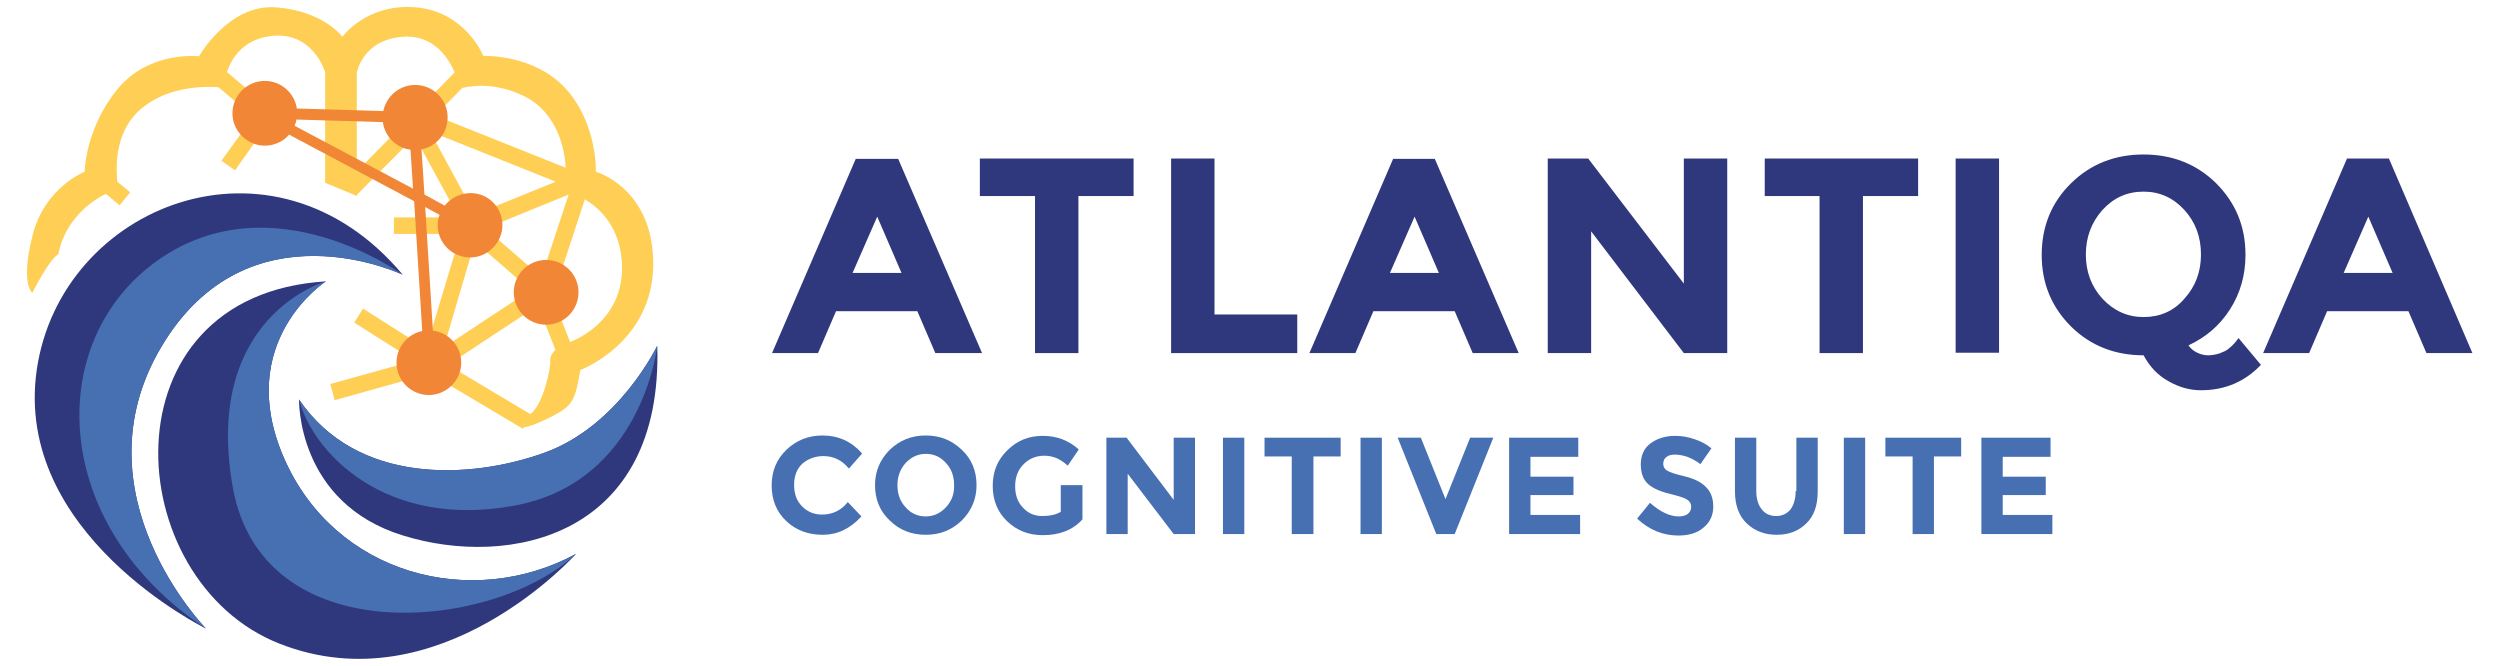
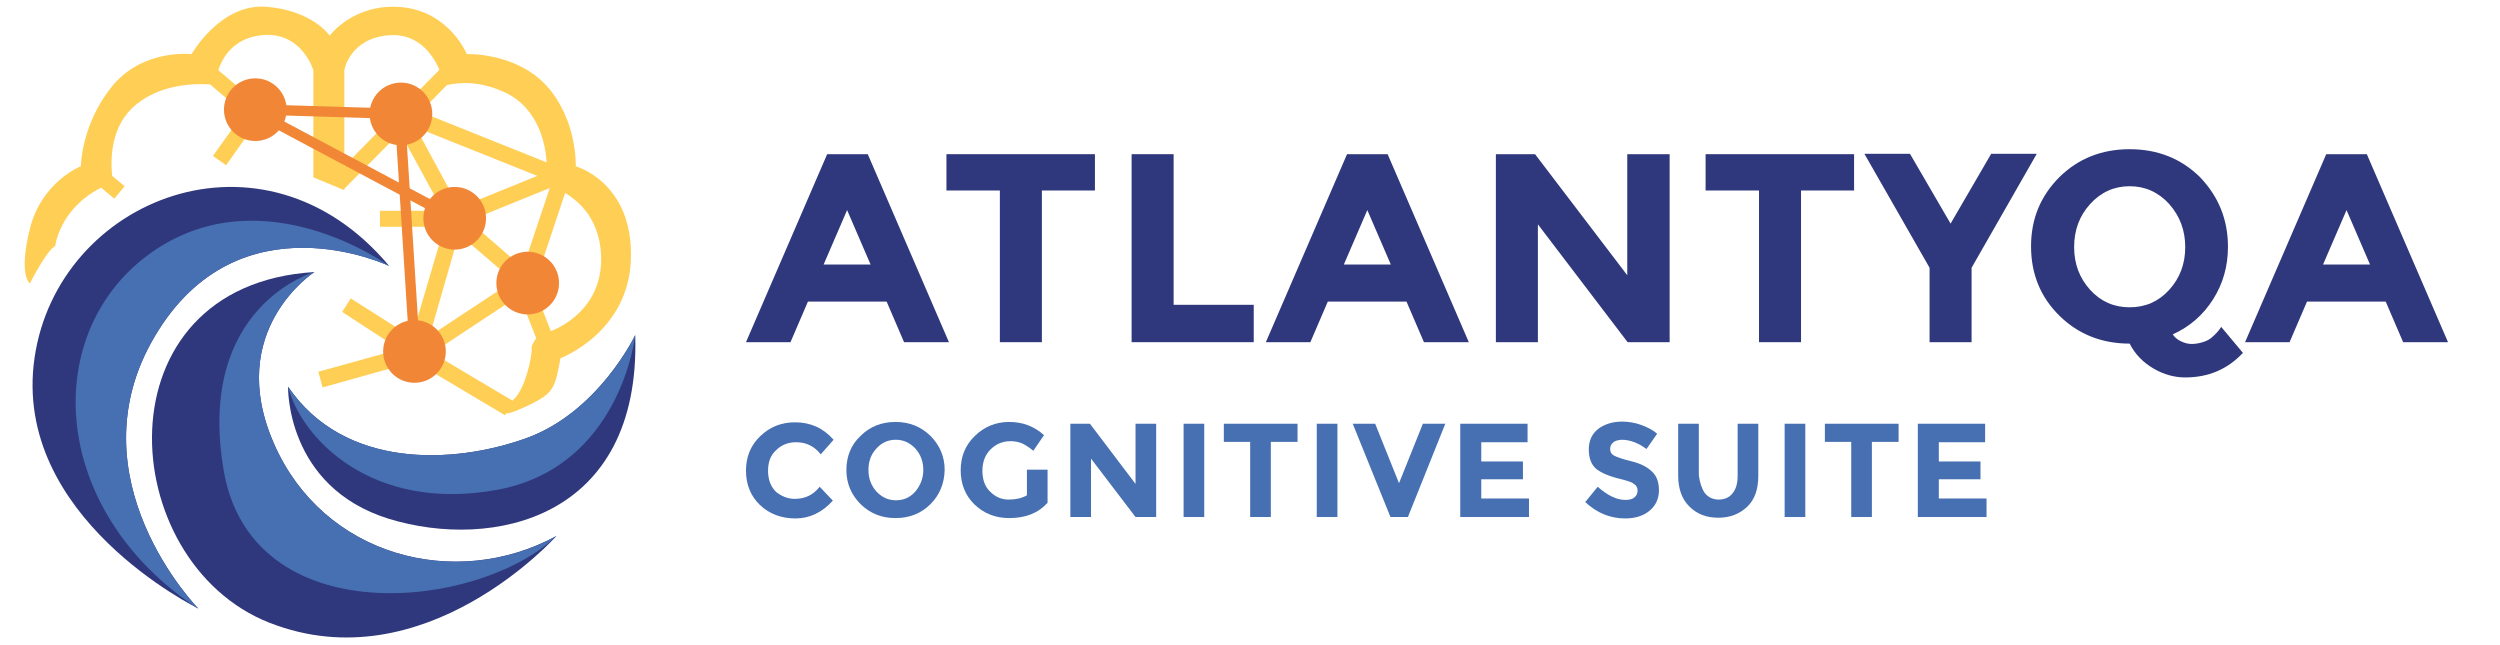
- <svg xmlns="http://www.w3.org/2000/svg" version="1.1" id="Capa_1" x="0px" y="0px" viewBox="0 0 679.7 181" style="enable-background:new 0 0 679.7 181;" xml:space="preserve">
+ <svg xmlns="http://www.w3.org/2000/svg" version="1.1" id="Capa_1" x="0px" y="0px" viewBox="0 0 702.1 181" style="enable-background:new 0 0 702.1 181;" xml:space="preserve">
  <style type="text/css">
- 	.st0{fill:#FFCE55;}
- 	.st1{fill:#F18636;}
- 	.st2{fill:#2F387C;}
- 	.st3{fill:#4770B2;}
+ 	.st0{fill:#2F387C;}
+ 	.st1{fill:#FFCE55;}
+ 	.st2{fill:#4770B2;}
+ 	.st3{fill:#F18636;}
</style>
  <g>
-     <path class="st0" d="M162,46.7c0,0,0.5-12.9-8.1-22.5c-8.7-9.6-22.5-9-22.5-9s-4.7-11.9-18.2-13.2c-13.5-1.2-20.1,8-20.1,8   S88,3,75.1,2s-21,13.3-21,13.3s-13.6-1.6-22.2,9C23.2,34.9,23,46.7,23,46.7s-11,4.3-14.2,17.5c-3.3,13.2,0,15.4,0,15.4   s4.6-9.2,7.1-10.5c0,0,1.2-10.5,12.9-16.4l3.7,3.1l2.9-3.5l-3.5-2.9c-0.5-5-0.4-14.3,6.8-20.1c6.8-5.5,15.6-5.9,20.7-5.6l5.4,4.6   c-0.3,0.8-0.5,1.8-0.5,2.7c0,1.8,0.6,3.4,1.6,4.8l-5.7,7.9l3.7,2.6l5.6-7.9c0.9,0.3,1.8,0.5,2.8,0.5c4.4,0,8-3.6,8-8   c0-4.4-3.6-8-8-8c-1.8,0-3.5,0.6-4.8,1.6l-5.8-4.9c1.1-3.3,4.1-8.9,12-9.8c11.4-1.4,14.7,9.8,14.7,9.8v30.1l8.7,3.6v-0.4l13.2-13.3   c0.9,0.4,1.9,0.6,2.9,0.6c0.4,0,0.8,0,1.2-0.1l8.4,15.4c-1,1-1.8,2.2-2.2,3.6h-13.5v4.5h13.5c0.5,1.8,1.7,3.4,3.3,4.4L117,90.9   c-0.1,0-0.2,0-0.2,0c-1.8,0-3.4,0.6-4.7,1.5l-13.4-8.5l-2.4,3.8l13.1,8.3c-0.3,0.9-0.5,1.8-0.5,2.8c0,0.1,0,0.2,0,0.3l-19.1,5.3   l1.2,4.4l19.3-5.4c1.4,2.1,3.8,3.4,6.5,3.4c2.1,0,4-0.8,5.4-2.1l20,11.9l0.4-0.6l0,0.1c0,0,1,0.3,7.1-2.7c6.1-3.1,6.6-4.4,8.1-12.8   c0,0,19.5-7.3,19.8-28.4C177.8,51.1,162,46.7,162,46.7z M154.6,52.9l-6.2,18.8c-1.5,0-2.8,0.4-4,1.2l-9.1-7.9   c0.5-1.1,0.8-2.2,0.8-3.5c0-0.3,0-0.7-0.1-1L154.6,52.9z M142.2,26c9.7,4.6,11.4,15.3,11.6,19.6L121,32.5c0-0.1,0-0.1,0-0.2   c0-1.1-0.2-2.1-0.6-3l5.3-5.4C129.6,23,135.4,22.8,142.2,26z M113.1,24.3c-4.4,0-8,3.6-8,8c0,1.7,0.6,3.3,1.5,4.6L97,46.6V19.8   c0,0,1.5-9,12.5-9.8c9-0.7,12.9,6.8,14.1,9.7l-6,6.1C116.3,24.8,114.7,24.3,113.1,24.3z M118.3,38.3c0.5-0.4,0.9-0.9,1.3-1.5   l31.5,12.6l-17,6.9c-1.5-1.7-3.7-2.8-6.1-2.8c-0.5,0-0.9,0-1.4,0.1L118.3,38.3z M121.3,92.3l6.7-22.8c1.5,0,2.9-0.4,4.1-1.2   l9.1,7.9c-0.5,1.1-0.8,2.2-0.8,3.5c0,0.5,0.1,1.1,0.2,1.6l-18.2,12C122.1,92.9,121.7,92.5,121.3,92.3z M149.6,98   c0.2,1.7-1.7,11.7-5.4,14.6l-19.6-11.7c0.2-0.6,0.3-1.3,0.3-2c0-0.6-0.1-1.1-0.2-1.6l18.2-12c1.3,1.4,3.2,2.2,5.2,2.4l2.9,7.4   C150.2,95.9,149.5,97,149.6,98z M155,93l-2.5-6.4c2.4-1.4,4.1-4,4.1-7c0-2.9-1.5-5.4-3.7-6.8l6.1-18.6c4.4,2.6,9.5,7.7,10.1,17.3   C169.8,85.8,158.7,91.5,155,93z" />
    <g>
-       <ellipse transform="matrix(0.7071 -0.7071 0.7071 0.7071 -12.7366 128.2684)" class="st1" cx="148.5" cy="79.5" rx="8.8" ry="8.8" />
-       <path class="st1" d="M127.9,52.5c-2.8,0-5.4,1.4-7,3.4l-5.5-3l-0.8-12.3c4.1-0.8,7.1-4.4,7.1-8.7c0-4.9-4-8.8-8.8-8.8    c-4.3,0-7.8,3-8.7,7.1l-23.5-0.7C80.1,25.3,76.4,22,72,22c-4.9,0-8.8,4-8.8,8.8s4,8.8,8.8,8.8c2.6,0,5-1.1,6.6-3l34,18.1l2.2,35.3    c-4,0.8-7,4.4-7,8.6c0,4.9,4,8.8,8.8,8.8s8.8-4,8.8-8.8c0-4.5-3.4-8.2-7.7-8.7l-2.1-33.6l3.9,2.1c-0.3,0.9-0.5,1.8-0.5,2.8    c0,4.9,4,8.8,8.8,8.8s8.8-4,8.8-8.8S132.8,52.5,127.9,52.5z M80.1,34.2c0.2-0.5,0.4-1.1,0.5-1.7l23.5,0.7c0.5,3.9,3.6,7,7.5,7.5    l0.7,10.6L80.1,34.2z" />
+       <path class="st0" d="M43.5,94.4c23.6-39.9,65.8-19.7,65.8-19.7C74,32.5,16.2,55.7,9.7,100.5c-6.5,44.8,46,70.4,46,70.4    S19.8,134.3,43.5,94.4z" />
+       <path class="st0" d="M76.9,124.5C63,92.7,88.3,76.4,88.3,76.4c-61.1,3.7-56.2,81.4-12.6,98.5s80.6-24.4,80.6-24.4    C127.8,166,90.7,156.2,76.9,124.5z" />
+       <path class="st0" d="M178.4,94.1c0,0-10.3,21.7-30.7,29c-20.4,7.3-51,8.7-66.8-14.5c0,0-0.7,28.1,28.3,37.1    C138.2,154.6,180,145.9,178.4,94.1z" />
    </g>
+     <path class="st1" d="M161.7,46.7c0,0,0.5-12.9-8.1-22.5c-8.7-9.6-22.5-9-22.5-9s-4.8-11.9-18.3-13.2c-13.5-1.2-20.2,8-20.2,8   s-4.9-7.1-17.8-8.1s-21,13.3-21,13.3s-13.6-1.6-22.3,9c-8.7,10.7-8.8,22.5-8.8,22.5s-11,4.3-14.3,17.5s0,15.4,0,15.4   s4.6-9.2,7.1-10.5c0,0,1.2-10.5,12.9-16.4l3.7,3.1l2.9-3.5l-3.5-2.9c-0.5-5-0.4-14.3,6.8-20.1c6.8-5.5,15.6-5.9,20.7-5.6l5.4,4.6   c-0.3,0.8-0.5,1.8-0.5,2.7c0,1.8,0.6,3.4,1.6,4.8l-5.7,8l3.7,2.6l5.6-7.9c0.9,0.3,1.8,0.5,2.8,0.5c4.4,0,8-3.6,8-8c0-4.4-3.6-8-8-8   c-1.8,0-3.5,0.6-4.8,1.6l-5.8-4.9c1.1-3.3,4.1-8.9,12-9.8C84.7,8.6,88,19.7,88,19.7v30.1l8.7,3.6V53l13.2-13.3   c0.9,0.4,1.9,0.6,2.9,0.6c0.4,0,0.8,0,1.2-0.1l8.4,15.4c-1,1-1.8,2.2-2.2,3.6h-13.5v4.5h13.5c0.5,1.8,1.7,3.4,3.3,4.4l-6.7,22.7   c-0.1,0-0.2,0-0.2,0c-1.8,0-3.4,0.6-4.7,1.5l-13.4-8.5l-2.4,3.8L109,96c-0.3,0.9-0.5,1.8-0.5,2.8c0,0.1,0,0.2,0,0.3l-19.1,5.3   l1.2,4.4l19.3-5.4c1.4,2.1,3.8,3.4,6.5,3.4c2.1,0,4-0.8,5.4-2.1l20,11.9l0.4-0.6l0,0.1c0,0,1,0.3,7.1-2.7c6.1-3.1,6.6-4.4,8.1-12.8   c0,0,19.5-7.3,19.8-28.4C177.6,51.1,161.7,46.7,161.7,46.7z M148.1,71.6c-1.5,0-2.9,0.4-4,1.2l-9.1-7.9c0.5-1.1,0.8-2.2,0.8-3.5   c0-0.3,0-0.7-0.1-1l18.7-7.6L148.1,71.6z M96.7,19.7c0,0,1.5-9,12.6-9.8c9-0.7,12.9,6.9,14.1,9.7l-6,6.1c-1.3-0.9-2.9-1.4-4.6-1.4   c-4.4,0-8,3.6-8,8c0,1.7,0.6,3.3,1.5,4.6l-9.6,9.7V19.7z M125.5,23.9c3.9-0.9,9.6-1.1,16.4,2.1c9.7,4.6,11.4,15.3,11.6,19.6   l-32.7-13.1c0-0.1,0-0.1,0-0.2c0-1.1-0.2-2.1-0.6-3L125.5,23.9z M118.1,38.3c0.5-0.4,0.9-0.9,1.3-1.5l31.5,12.6l-17,6.9   c-1.5-1.7-3.7-2.8-6.1-2.8c-0.5,0-0.9,0-1.4,0.1L118.1,38.3z M127.8,69.5c1.5,0,2.9-0.4,4.1-1.2l9.2,7.9c-0.5,1.1-0.8,2.2-0.8,3.5   c0,0.5,0.1,1.1,0.2,1.6l-18.2,12c-0.3-0.3-0.7-0.7-1.1-0.9L127.8,69.5z M149.3,97.9c0.2,1.7-1.7,11.7-5.4,14.6l-19.7-11.7   c0.2-0.6,0.3-1.3,0.3-2c0-0.6-0.1-1.1-0.2-1.6l18.2-12c1.3,1.4,3.2,2.2,5.2,2.4l2.9,7.4C150,95.9,149.2,97,149.3,97.9z M154.7,93   l-2.5-6.4c2.4-1.4,4.1-4,4.1-7c0-2.9-1.5-5.4-3.8-6.8l6.2-18.6c4.4,2.6,9.6,7.7,10.1,17.3C169.5,85.8,158.5,91.5,154.7,93z" />
    <g>
-       <path class="st2" d="M43.8,94.4c23.6-39.9,65.7-19.7,65.7-19.7c-35.2-42.1-93-18.9-99.5,25.8s46,70.4,46,70.4    S20.2,134.3,43.8,94.4z" />
-       <path class="st2" d="M77.2,124.5c-13.8-31.7,11.4-48,11.4-48c-61,3.7-56.2,81.4-12.6,98.5c43.5,17.1,80.6-24.4,80.6-24.4    C128.1,166,91,156.2,77.2,124.5z" />
-       <path class="st2" d="M148,123.1c-20.3,7.3-51,8.7-66.7-14.5c0,0-0.7,28.1,28.3,37c29,9,70.7,0.3,69.1-51.6    C178.6,94.1,168.3,115.8,148,123.1z" />
-       <path class="st2" d="M232.7,43.1L209.9,96h12.5l4.9-11.4h22.1l4.9,11.4H267l-22.8-52.8H232.7z M231.8,74.2l6.7-15.3l6.6,15.3    H231.8z" />
-       <polygon class="st2" points="266.4,53.3 281.4,53.3 281.4,96 293.2,96 293.2,53.3 308.2,53.3 308.2,43.1 266.4,43.1   " />
-       <polygon class="st2" points="330.2,43.1 318.4,43.1 318.4,96 352.7,96 352.7,85.5 330.2,85.5   " />
-       <path class="st2" d="M378.8,43.1L356,96h12.5l4.9-11.4h22.1l4.9,11.4h12.5l-22.8-52.8H378.8z M377.9,74.2l6.7-15.3l6.6,15.3H377.9    z" />
-       <polygon class="st2" points="457.8,77.1 431.8,43.1 420.8,43.1 420.8,96 432.6,96 432.6,62.9 457.8,96 469.6,96 469.6,43.1     457.8,43.1   " />
-       <polygon class="st2" points="479.8,53.3 494.7,53.3 494.7,96 506.5,96 506.5,53.3 521.5,53.3 521.5,43.1 479.8,43.1   " />
-       <rect x="531.7" y="43.1" class="st2" width="11.8" height="52.8" />
-       <path class="st2" d="M605.8,94.9c-0.6,0.5-1.4,0.8-2.4,1.2c-1,0.3-2,0.5-3.1,0.5c-1.1,0-2.1-0.3-3.1-0.8c-1-0.5-1.7-1.2-2.2-1.9    c4.7-2.2,8.5-5.4,11.3-9.8c2.8-4.4,4.2-9.3,4.2-14.8c0-7.8-2.7-14.2-8-19.5c-5.3-5.2-11.9-7.8-19.7-7.8c-7.8,0-14.4,2.6-19.7,7.8    c-5.3,5.2-8,11.7-8,19.5c0,7.8,2.7,14.2,8,19.5c5.3,5.2,11.9,7.8,19.7,7.8c1.6,3,3.8,5.4,6.7,7c2.9,1.7,5.9,2.5,8.9,2.5    c6.5,0,11.9-2.3,16.3-6.9l-6.1-7.3C608,92.8,607.1,93.9,605.8,94.9z M582.8,86.2c-4.4,0-8.1-1.7-11.2-5c-3-3.3-4.5-7.3-4.5-12    c0-4.7,1.5-8.7,4.5-12.1c3-3.3,6.7-5,11.2-5c4.4,0,8.1,1.7,11.1,5c3,3.3,4.5,7.3,4.5,12.1c0,4.7-1.5,8.7-4.5,12    C591,84.6,587.2,86.2,582.8,86.2z" />
-       <path class="st2" d="M649.5,43.1h-11.4L615.3,96h12.5l4.9-11.4h22.1l4.9,11.4h12.5L649.5,43.1z M637.2,74.2l6.7-15.3l6.6,15.3    H637.2z" />
+       <path class="st2" d="M223.2,140.1c2.9,0,5.2-1.1,7-3.4l3.7,3.9c-3,3.3-6.5,5-10.5,5c-4,0-7.4-1.3-10-3.8c-2.6-2.5-3.9-5.8-3.9-9.6    c0-3.9,1.3-7.1,4-9.7c2.7-2.6,5.9-3.9,9.8-3.9c4.3,0,7.9,1.6,10.8,4.9l-3.6,4.1c-1.8-2.3-4.1-3.4-6.9-3.4c-2.2,0-4.1,0.7-5.6,2.2    c-1.6,1.4-2.3,3.4-2.3,5.8c0,2.4,0.7,4.4,2.2,5.9C219.4,139.3,221.1,140.1,223.2,140.1z" />
+       <path class="st2" d="M261.3,141.6c-2.6,2.6-5.9,3.9-9.8,3.9c-3.9,0-7.1-1.3-9.8-3.9c-2.6-2.6-4-5.8-4-9.6c0-3.8,1.3-7.1,4-9.6    c2.6-2.6,5.9-3.9,9.8-3.9c3.9,0,7.1,1.3,9.8,3.9c2.6,2.6,4,5.8,4,9.6C265.2,135.8,263.9,139,261.3,141.6z M259.3,132    c0-2.3-0.7-4.3-2.2-6c-1.5-1.6-3.3-2.5-5.5-2.5c-2.2,0-4,0.8-5.5,2.5c-1.5,1.6-2.2,3.6-2.2,6c0,2.3,0.7,4.3,2.2,6    c1.5,1.6,3.3,2.5,5.5,2.5c2.2,0,4-0.8,5.5-2.5C258.5,136.3,259.3,134.3,259.3,132z" />
+       <path class="st2" d="M288.3,131.9h5.9v9.3c-2.6,2.9-6.2,4.3-10.8,4.3c-3.8,0-7.1-1.3-9.7-3.8c-2.6-2.5-3.9-5.8-3.9-9.6    c0-3.9,1.3-7.1,4-9.7c2.7-2.6,5.9-3.9,9.6-3.9c3.8,0,7,1.2,9.8,3.7l-3,4.4c-1.2-1-2.3-1.7-3.2-2.1c-1-0.4-2.1-0.6-3.2-0.6    c-2.2,0-4.1,0.8-5.6,2.3c-1.5,1.5-2.3,3.5-2.3,6c0,2.5,0.7,4.5,2.2,5.9c1.5,1.5,3.2,2.2,5.2,2.2c2,0,3.7-0.4,5.1-1.2V131.9z" />
+       <path class="st2" d="M318.9,119h5.8v26.2h-5.8l-12.5-16.4v16.4h-5.8V119h5.5l12.8,16.9V119z" />
+       <path class="st2" d="M332.4,119h5.8v26.2h-5.8V119z" />
+       <path class="st2" d="M356.9,124.1v21.1h-5.8v-21.1h-7.4V119h20.7v5.1H356.9z" />
+       <path class="st2" d="M369.8,119h5.8v26.2h-5.8V119z" />
+       <path class="st2" d="M392.9,135.7l6.7-16.7h6.3l-10.5,26.2h-4.9L379.9,119h6.3L392.9,135.7z" />
+       <path class="st2" d="M429,119v5.2h-13v5.4h11.7v5H416v5.4h13.4v5.2h-19.3V119H429z" />
+       <path class="st2" d="M453,124.3c-0.6,0.5-0.8,1.1-0.8,1.8c0,0.8,0.3,1.4,1,1.8c0.7,0.4,2.3,1,4.8,1.6c2.5,0.6,4.4,1.5,5.8,2.8    c1.4,1.2,2.1,3,2.1,5.4c0,2.3-0.9,4.3-2.6,5.7c-1.8,1.5-4.1,2.2-6.9,2.2c-4.1,0-7.9-1.5-11.2-4.6l3.5-4.3c2.8,2.5,5.4,3.7,7.8,3.7    c1.1,0,1.9-0.2,2.5-0.7c0.6-0.5,0.9-1.1,0.9-1.9s-0.3-1.4-1-1.9c-0.6-0.5-1.9-0.9-3.9-1.4c-3-0.7-5.3-1.7-6.7-2.8    c-1.4-1.2-2.1-3-2.1-5.5c0-2.5,0.9-4.4,2.7-5.8c1.8-1.3,4-2,6.7-2c1.7,0,3.5,0.3,5.2,0.9c1.7,0.6,3.3,1.4,4.6,2.5l-3,4.3    c-2.3-1.7-4.6-2.6-7-2.6C454.3,123.6,453.5,123.8,453,124.3z" />
+       <path class="st2" d="M478.8,138.5c1,1.2,2.3,1.8,3.9,1.8c1.6,0,3-0.6,3.9-1.8c1-1.2,1.4-2.9,1.4-5V119h5.8v14.6    c0,3.8-1,6.7-3.1,8.7c-2.1,2-4.8,3.1-8.1,3.1c-3.3,0-6-1-8.1-3.1c-2.1-2-3.2-5-3.2-8.7V119h5.8v14.5    C477.4,135.6,477.9,137.2,478.8,138.5z" />
+       <path class="st2" d="M501.2,119h5.8v26.2h-5.8V119z" />
+       <path class="st2" d="M525.7,124.1v21.1h-5.8v-21.1h-7.4V119h20.7v5.1H525.7z" />
+       <path class="st2" d="M557.5,119v5.2h-13v5.4h11.7v5h-11.7v5.4h13.4v5.2h-19.3V119H557.5z" />
    </g>
+     <circle class="st3" cx="116.4" cy="98.7" r="8.8" />
+     <circle class="st3" cx="148.2" cy="79.5" r="8.8" />
+     <circle class="st3" cx="127.7" cy="61.3" r="8.8" />
+     <circle class="st3" cx="112.6" cy="32" r="8.8" />
+     <circle class="st3" cx="71.7" cy="30.8" r="8.8" />
+     <rect x="91" y="11.2" transform="matrix(3.033357e-02 -0.9995 0.9995 3.033357e-02 58.2782 122.8271)" class="st3" width="2.9" height="40.4" />
+     <rect x="100" y="17.6" transform="matrix(0.4699 -0.8827 0.8827 0.4699 12.0144 114.6004)" class="st3" width="2.9" height="59.4" />
+     <rect x="113" y="36.7" transform="matrix(0.998 -6.307270e-02 6.307270e-02 0.998 -3.9574 7.3534)" class="st3" width="2.9" height="59.3" />
+     <path class="st0" d="M109.2,74.6" />
+     <path class="st2" d="M43.5,94.4c23.6-39.9,65.8-19.7,65.8-19.7s-35.3-25.8-66.6-3.9s-29.5,72.2,13,100.2   C55.7,170.9,19.8,134.3,43.5,94.4z" />
+     <path class="st2" d="M76.9,124.5C63,92.7,88.3,76.4,88.3,76.4S55,85.8,62.8,132c7.8,46.1,71.5,39.4,93.4,18.6   C127.8,166,90.7,156.2,76.9,124.5z" />
+     <path class="st2" d="M139.4,137.6c35-6.3,39-43.5,39-43.5s-10.3,21.7-30.7,29c-20.4,7.3-51,8.7-66.8-14.5   C84.6,123.1,104.4,143.9,139.4,137.6z" />
    <g>
-       <path class="st3" d="M223.9,124c2.7,0,5,1.1,6.9,3.4l3.6-4.1c-2.9-3.3-6.5-4.9-10.8-4.9c-3.8,0-7.1,1.3-9.8,3.9    c-2.7,2.6-4,5.8-4,9.7c0,3.9,1.3,7.1,3.9,9.6c2.6,2.5,5.9,3.8,10,3.8c4,0,7.5-1.7,10.5-5l-3.7-3.9c-1.8,2.3-4.2,3.4-7,3.4    c-2.1,0-3.9-0.7-5.4-2.2c-1.5-1.5-2.2-3.4-2.2-5.9s0.8-4.4,2.3-5.8C219.8,124.7,221.7,124,223.9,124z" />
-       <path class="st3" d="M251.7,118.4c-3.9,0-7.1,1.3-9.8,3.9c-2.6,2.6-4,5.8-4,9.6c0,3.8,1.3,7.1,4,9.6c2.6,2.6,5.9,3.9,9.8,3.9    c3.9,0,7.1-1.3,9.8-3.9c2.6-2.6,4-5.8,4-9.6c0-3.8-1.3-7.1-4-9.6C258.8,119.7,255.6,118.4,251.7,118.4z M257.2,137.9    c-1.5,1.6-3.3,2.5-5.5,2.5c-2.2,0-4-0.8-5.5-2.5c-1.5-1.6-2.2-3.6-2.2-6c0-2.3,0.7-4.3,2.2-6c1.5-1.6,3.3-2.5,5.5-2.5    c2.2,0,4,0.8,5.5,2.5c1.5,1.6,2.2,3.6,2.2,6C259.5,134.3,258.7,136.3,257.2,137.9z" />
-       <path class="st3" d="M288.5,139.1c-1.3,0.8-3,1.2-5.1,1.2s-3.8-0.7-5.2-2.2c-1.5-1.5-2.2-3.5-2.2-5.9c0-2.5,0.8-4.5,2.3-6    c1.5-1.5,3.4-2.3,5.6-2.3c1.1,0,2.2,0.2,3.2,0.6c1,0.4,2.1,1.1,3.2,2.1l3-4.4c-2.8-2.5-6-3.7-9.8-3.7c-3.8,0-7,1.3-9.6,3.9    c-2.7,2.6-4,5.8-4,9.7c0,3.9,1.3,7.1,3.9,9.6c2.6,2.5,5.8,3.8,9.7,3.8c4.6,0,8.2-1.4,10.8-4.3v-9.3h-5.9V139.1z" />
-       <polygon class="st3" points="319.1,135.9 306.3,119 300.8,119 300.8,145.2 306.6,145.2 306.6,128.8 319.1,145.2 324.9,145.2     324.9,119 319.1,119   " />
-       <rect x="332.5" y="119" class="st3" width="5.8" height="26.2" />
-       <polygon class="st3" points="343.8,124.1 351.2,124.1 351.2,145.2 357.1,145.2 357.1,124.1 364.5,124.1 364.5,119 343.8,119   " />
-       <rect x="369.9" y="119" class="st3" width="5.8" height="26.2" />
-       <polygon class="st3" points="393,135.7 386.3,119 380,119 390.5,145.2 395.5,145.2 406,119 399.7,119   " />
-       <polygon class="st3" points="416.1,134.6 427.8,134.6 427.8,129.6 416.1,129.6 416.1,124.2 429.1,124.2 429.1,119 410.3,119     410.3,145.2 429.6,145.2 429.6,140 416.1,140   " />
-       <path class="st3" d="M458,129.5c-2.5-0.6-4.1-1.1-4.8-1.6c-0.7-0.4-1-1.1-1-1.8c0-0.8,0.3-1.4,0.8-1.8c0.6-0.5,1.3-0.7,2.3-0.7    c2.4,0,4.8,0.9,7,2.6l3-4.3c-1.3-1.1-2.8-1.9-4.6-2.5c-1.7-0.6-3.5-0.9-5.2-0.9c-2.7,0-4.9,0.7-6.7,2c-1.8,1.3-2.7,3.3-2.7,5.7    c0,2.5,0.7,4.3,2.1,5.5c1.4,1.2,3.6,2.1,6.7,2.8c1.9,0.5,3.2,0.9,3.9,1.4s1,1.1,1,1.9c0,0.8-0.3,1.4-0.9,1.9    c-0.6,0.5-1.5,0.7-2.5,0.7c-2.4,0-5-1.2-7.8-3.7l-3.5,4.3c3.3,3.1,7.1,4.6,11.2,4.6c2.9,0,5.2-0.7,6.9-2.2    c1.8-1.5,2.6-3.4,2.6-5.7c0-2.3-0.7-4.1-2.1-5.4C462.4,131,460.5,130.1,458,129.5z" />
-       <path class="st3" d="M488.2,133.5c0,2.1-0.5,3.8-1.4,5c-1,1.2-2.3,1.8-3.9,1.8c-1.6,0-3-0.6-3.9-1.8c-1-1.2-1.5-2.9-1.5-5V119    h-5.8v14.6c0,3.8,1.1,6.7,3.2,8.7c2.1,2,4.8,3.1,8.1,3.1c3.3,0,6-1,8.1-3.1c2.1-2,3.1-4.9,3.1-8.7V119h-5.8V133.5z" />
-       <rect x="501.3" y="119" class="st3" width="5.8" height="26.2" />
-       <polygon class="st3" points="512.6,124.1 520,124.1 520,145.2 525.8,145.2 525.8,124.1 533.2,124.1 533.2,119 512.6,119   " />
-       <polygon class="st3" points="544.5,140 544.5,134.6 556.2,134.6 556.2,129.6 544.5,129.6 544.5,124.2 557.5,124.2 557.5,119     538.7,119 538.7,145.2 558,145.2 558,140   " />
-       <path class="st3" d="M43.8,94.4c23.6-39.9,65.7-19.7,65.7-19.7S74.2,48.8,43,70.7c-31.2,21.9-29.5,72.2,13,100.2    C56,170.9,20.2,134.3,43.8,94.4z" />
-       <path class="st3" d="M77.2,124.5c-13.8-31.7,11.4-48,11.4-48S55.3,85.8,63.2,132c7.8,46.1,71.4,39.4,93.4,18.6    C128.1,166,91,156.2,77.2,124.5z" />
-       <path class="st3" d="M148,123.1c-20.3,7.3-51,8.7-66.7-14.5c3.7,14.4,23.4,35.3,58.4,28.9c35-6.3,39-43.5,39-43.5    S168.3,115.8,148,123.1z" />
+       <path class="st0" d="M253.9,96.1l-4.9-11.4h-22.1l-4.9,11.4h-12.5l22.8-52.8h11.4l22.8,52.8H253.9z M237.9,59l-6.6,15.3h13.2    L237.9,59z" />
+       <path class="st0" d="M292.6,53.5v42.6h-11.8V53.5h-15V43.3h41.7v10.2H292.6z" />
+       <path class="st0" d="M317.8,96.1V43.3h11.8v42.3h22.5v10.5H317.8z" />
+       <path class="st0" d="M399.9,96.1L395,84.7h-22.1l-4.9,11.4h-12.5l22.8-52.8h11.4l22.8,52.8H399.9z M384,59l-6.6,15.3h13.2L384,59z    " />
+       <path class="st0" d="M457.1,43.3h11.8v52.8h-11.8L431.9,63v33.1h-11.8V43.3h11l25.9,34V43.3z" />
+       <path class="st0" d="M505.8,53.5v42.6H494V53.5h-15V43.3h41.7v10.2H505.8z" />
+       <path class="st0" d="M553.7,96.1h-11.8V75.2l-18.3-32h12.8l11.4,19.6l11.4-19.6H572l-18.3,32V96.1z" />
+       <path class="st0" d="M625.7,69.3c0,5.5-1.4,10.4-4.2,14.8c-2.8,4.4-6.6,7.7-11.3,9.8c0.5,0.8,1.2,1.4,2.2,1.9c1,0.5,2,0.8,3.1,0.8    s2.1-0.2,3.1-0.5c1-0.3,1.8-0.7,2.4-1.2c1.3-1.1,2.2-2.1,2.8-3.1l6.1,7.3c-4.3,4.6-9.7,6.9-16.2,6.9c-3,0-6-0.8-8.9-2.5    c-2.9-1.7-5.2-4-6.7-7c-7.8,0-14.4-2.6-19.7-7.8c-5.3-5.2-8-11.7-8-19.5c0-7.8,2.7-14.2,8-19.5c5.3-5.2,11.9-7.8,19.7-7.8    c7.8,0,14.4,2.6,19.7,7.8C623,55.1,625.7,61.6,625.7,69.3z M613.7,69.4c0-4.7-1.5-8.7-4.5-12.1c-3-3.3-6.7-5-11.1-5    s-8.1,1.7-11.1,5s-4.5,7.3-4.5,12.1c0,4.7,1.5,8.7,4.5,12c3,3.3,6.7,4.9,11.1,4.9s8.1-1.6,11.1-4.9    C612.2,78.1,613.7,74.1,613.7,69.4z" />
+       <path class="st0" d="M674.9,96.1L670,84.7h-22.1L643,96.1h-12.5l22.8-52.8h11.4l22.8,52.8H674.9z M659,59l-6.6,15.3h13.2L659,59z" />
    </g>
  </g>
</svg>
